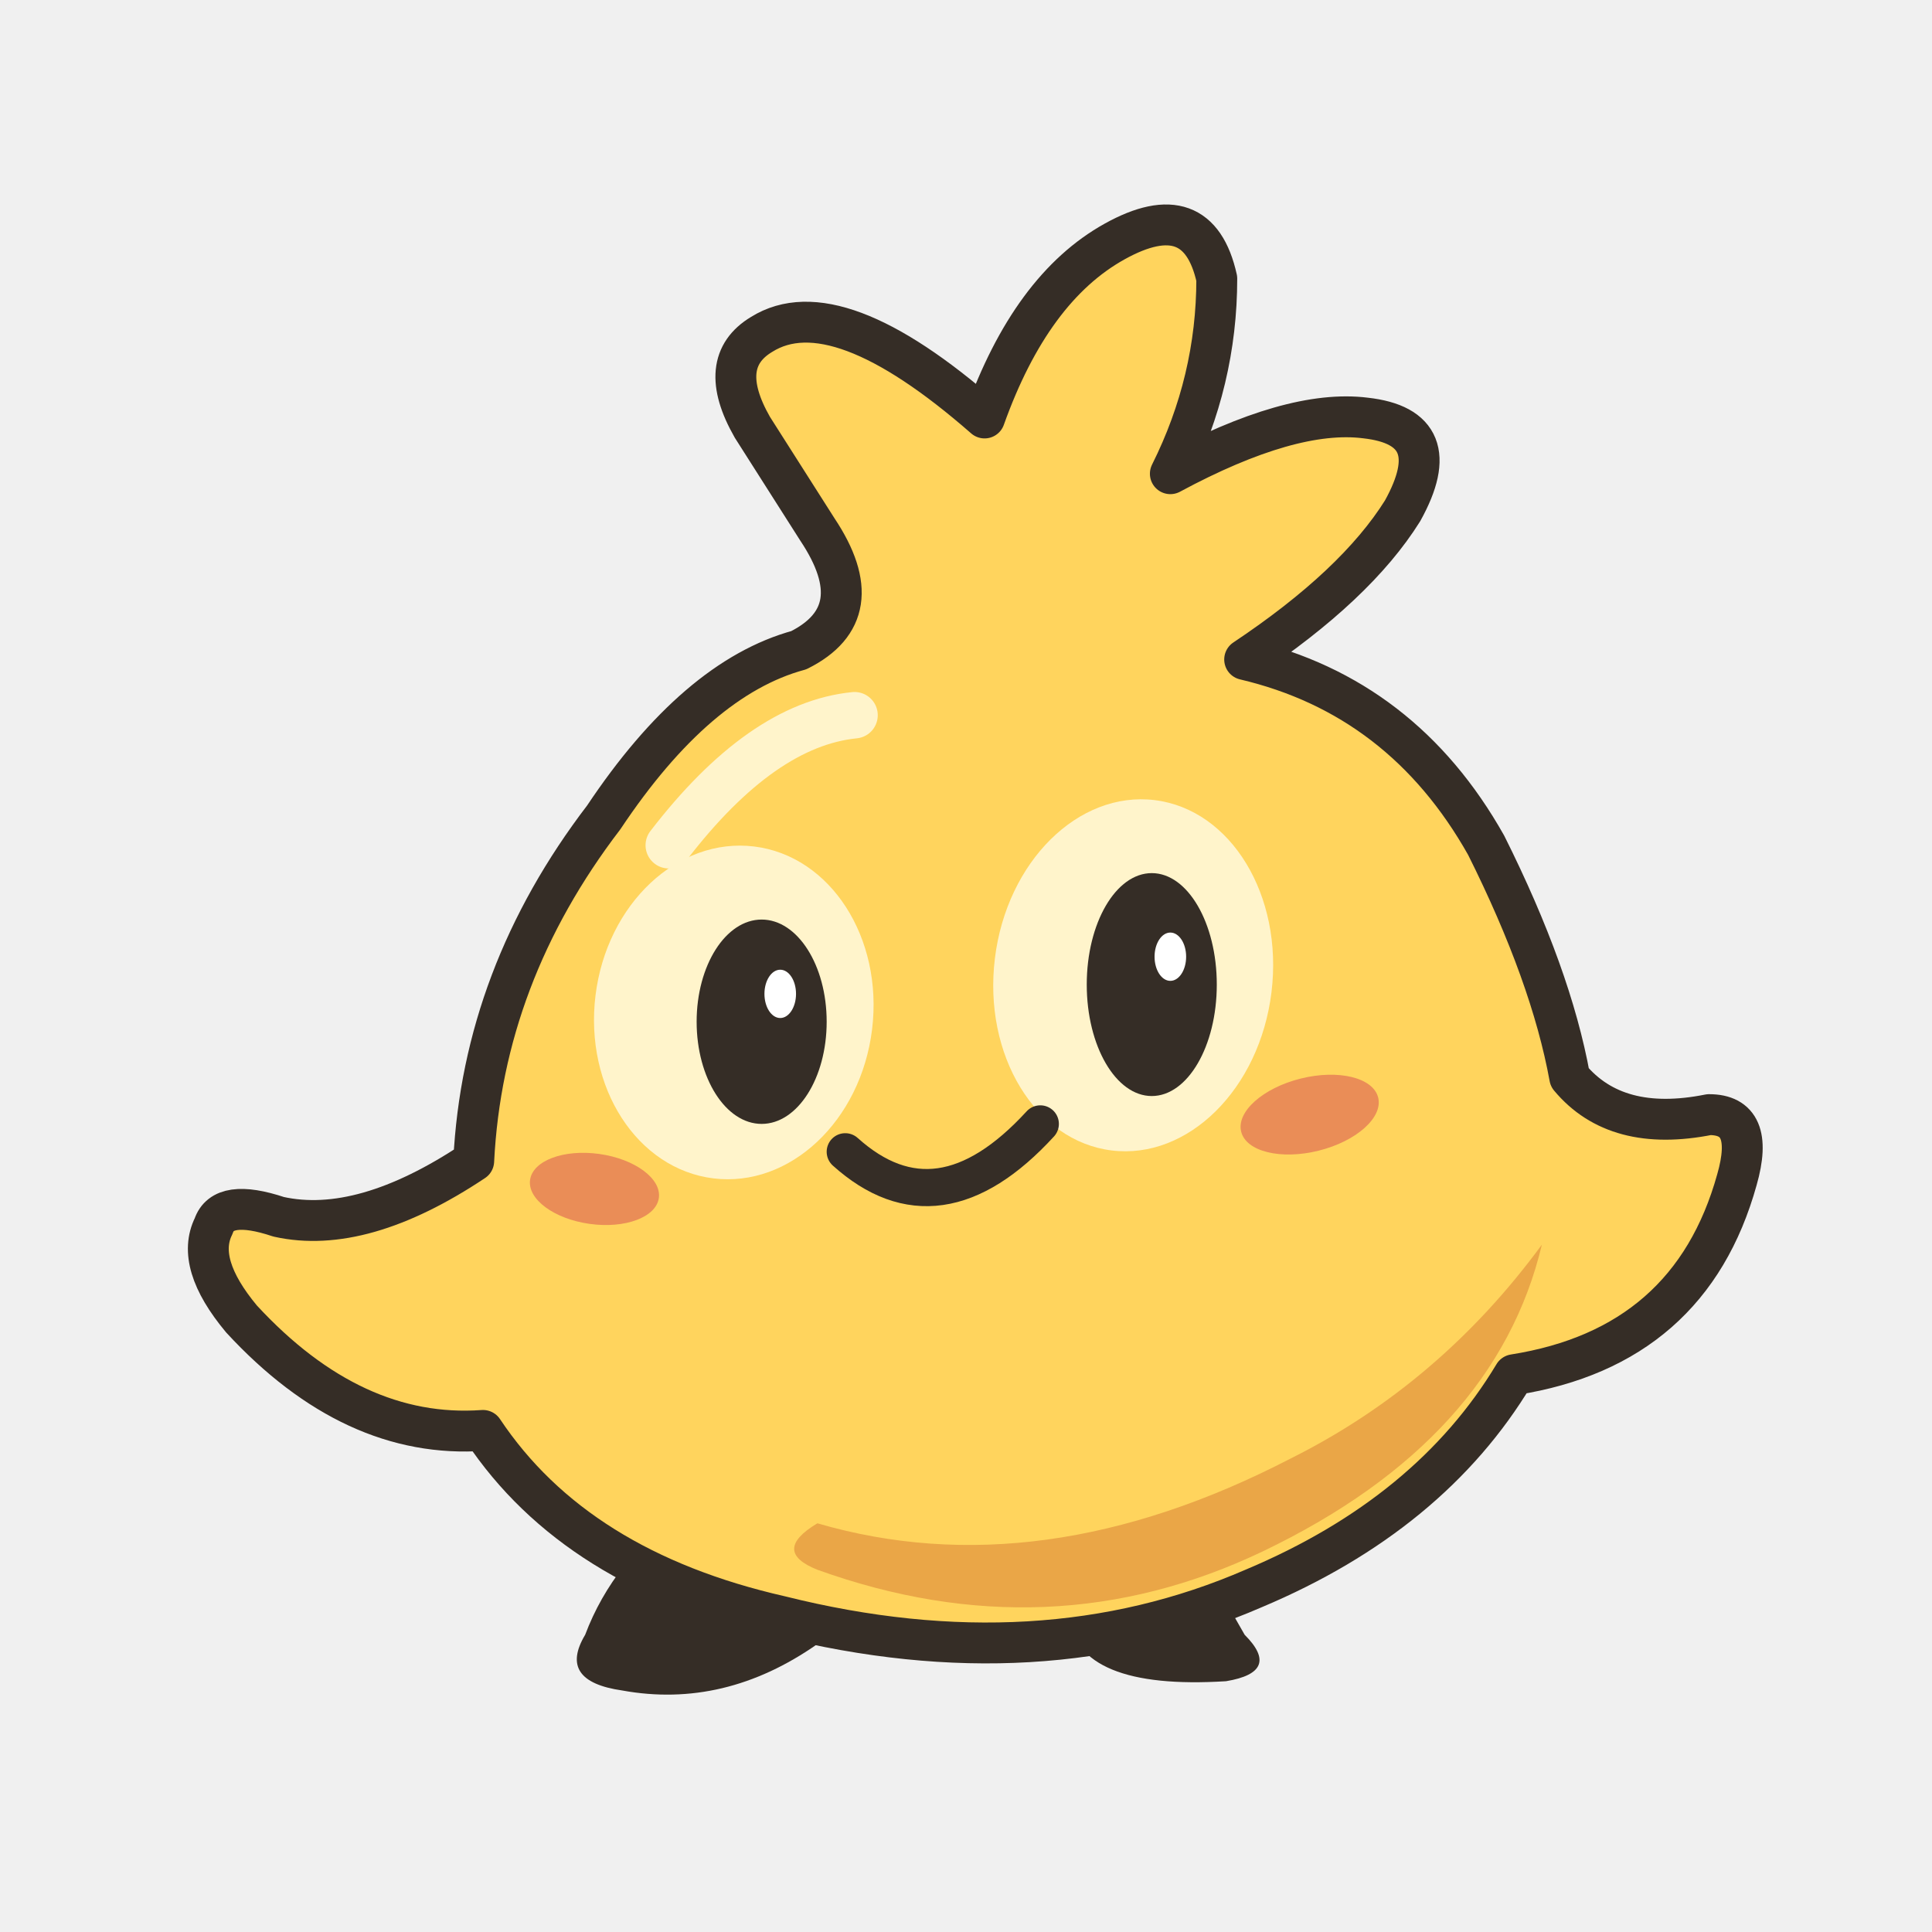
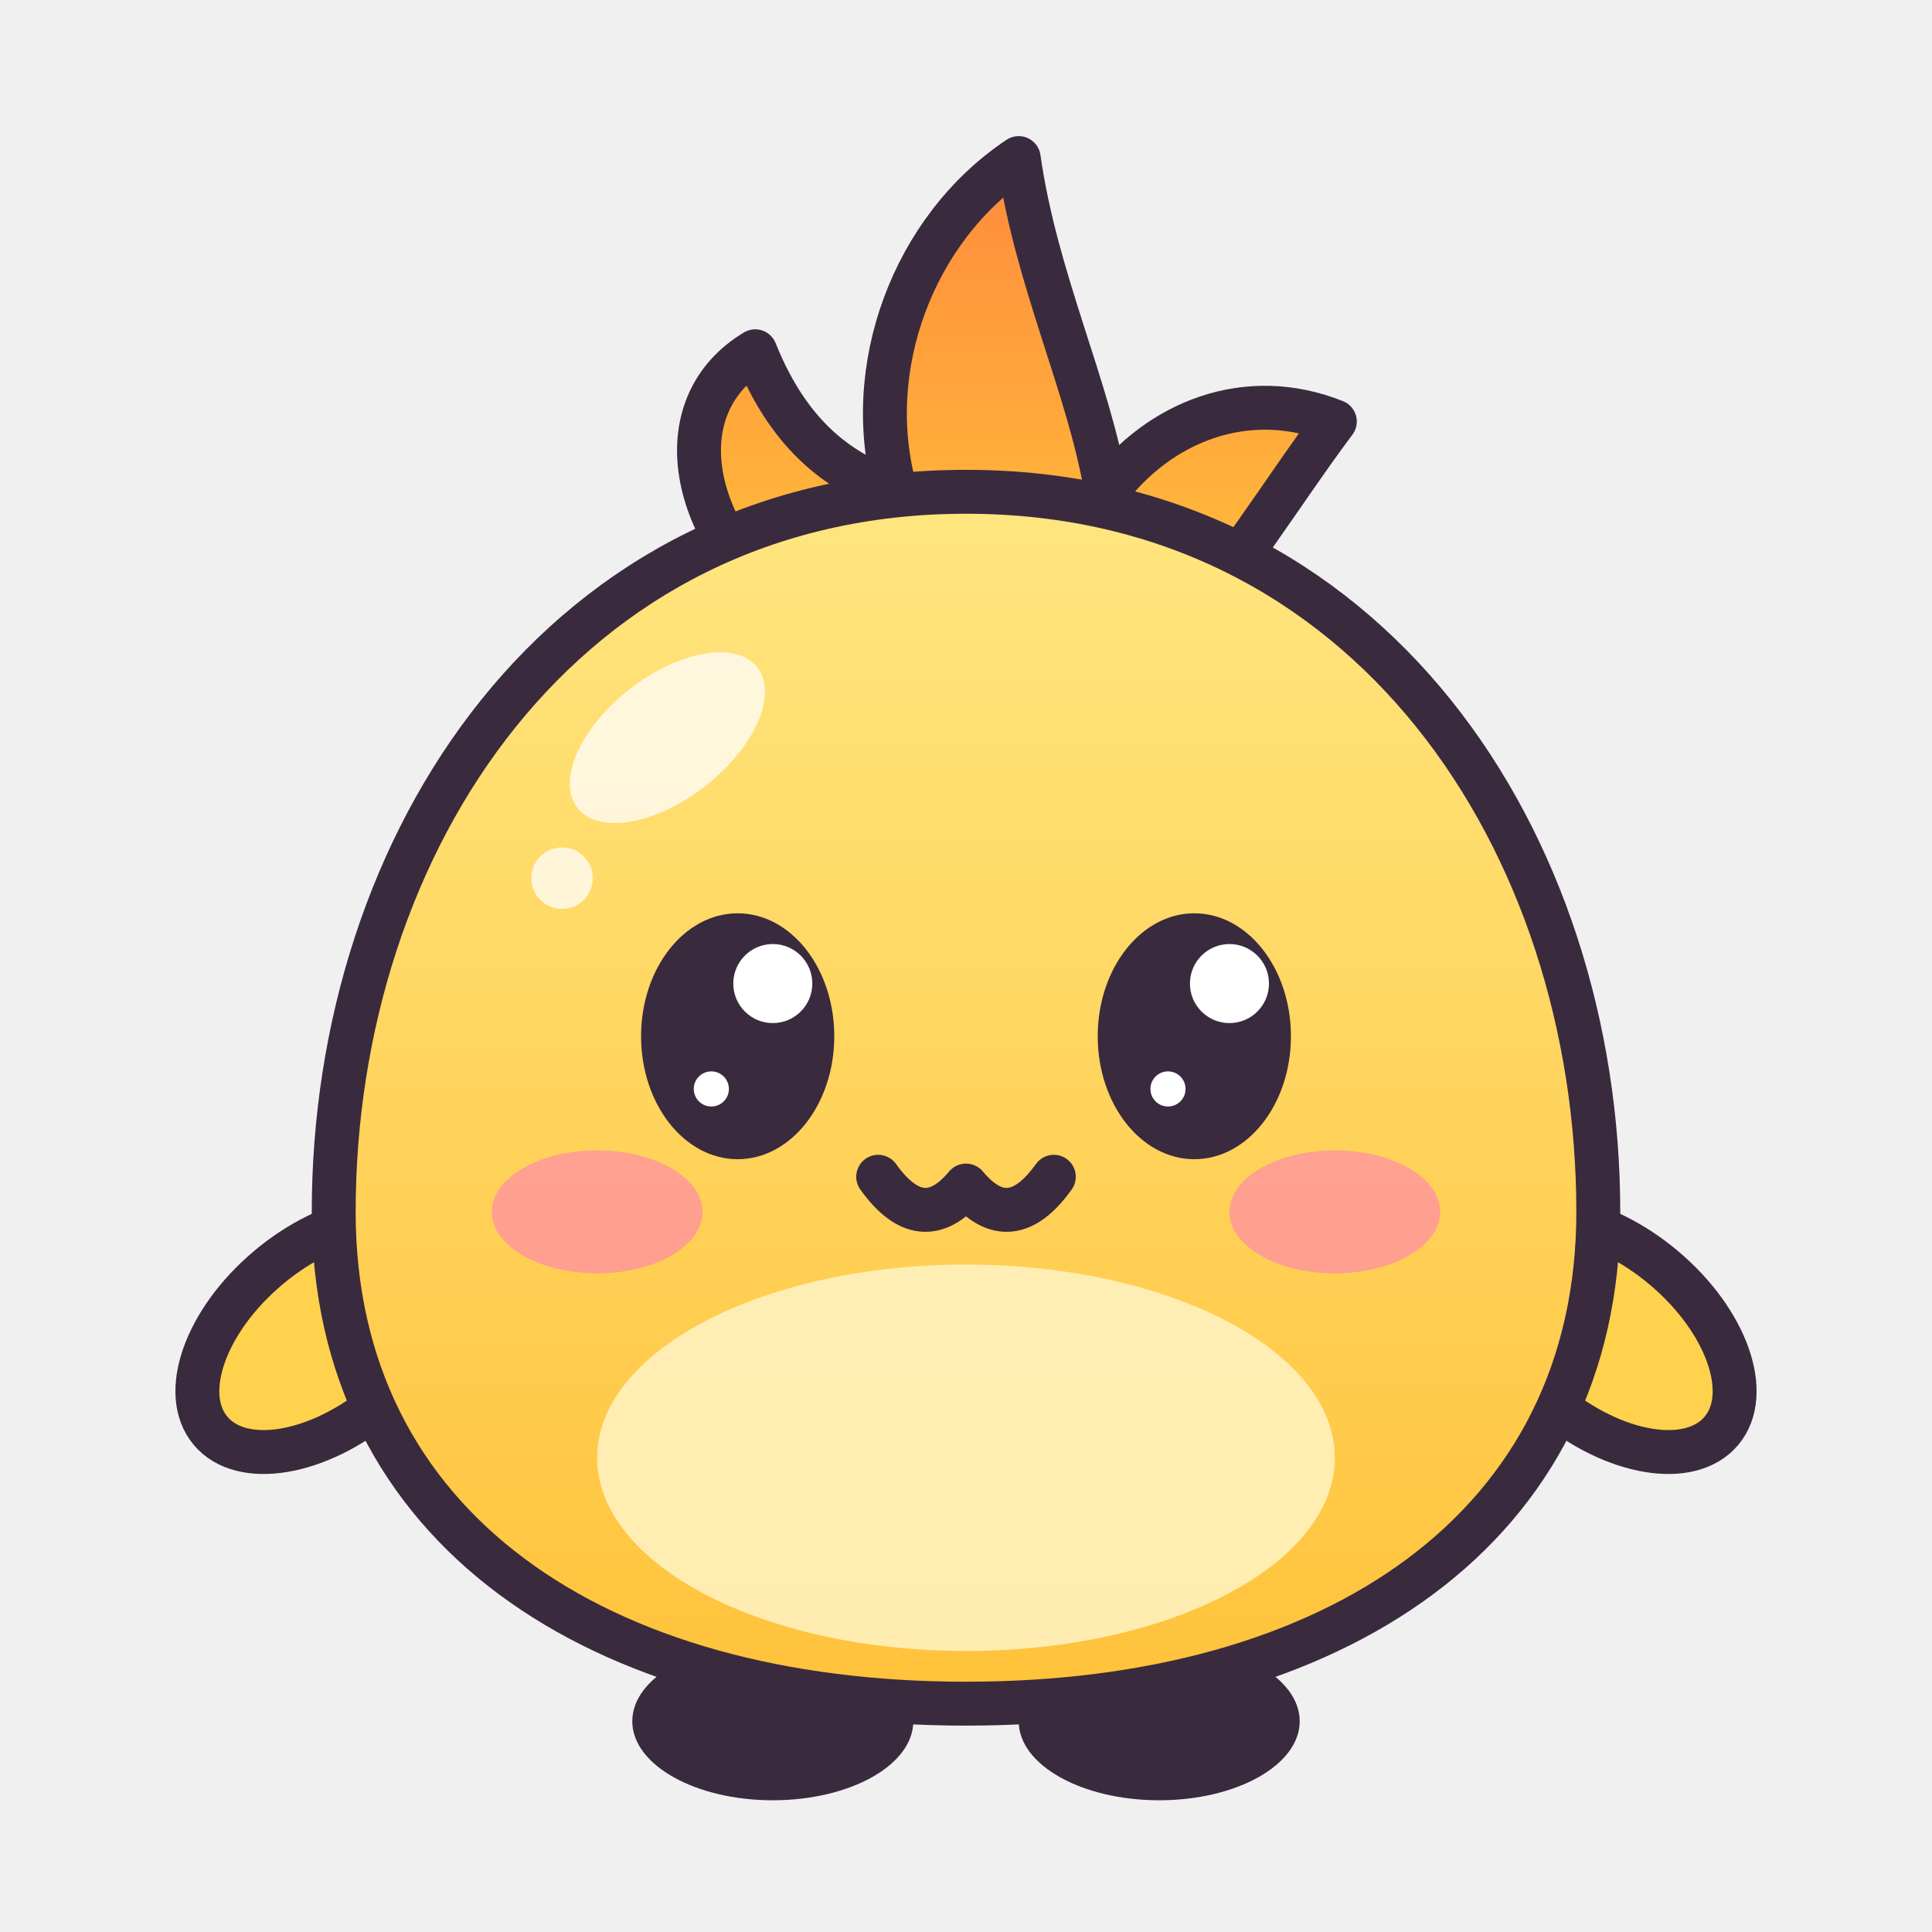
- <svg xmlns="http://www.w3.org/2000/svg" viewBox="0 -10 208 208">
-   <path d="M74 152 Q66 158 63 166 Q60 171 67 172 Q78 174 88 167 L93 152 Z" fill="#352D26" />
-   <path d="M115 152 L115 164 Q116 172 132 171 Q138 170 134 166 L126 152 Z" fill="#352D26" />
-   <path d="M51 115 Q52 95 65 78 Q75 63 86 60 Q94 56 88 47 L81 36 Q77 29 82 26 Q90 21 106 35 Q111 21 120 16 Q129 11 131 20 Q131 31 126 41 Q139 34 147 35 Q156 36 151 45 Q146 53 134 61 Q151 65 160 81 Q167 95 169 106 Q174 112 184 110 Q189 110 187 117 Q182 135 163 138 Q154 153 135 161 Q112 171 84 164 Q62 159 52 144 Q38 145 26 132 Q21 126 23 122 Q24 119 30 121 Q39 123 51 115 Z" fill="#FFD45D" stroke="#352D26" stroke-width="4.4" stroke-linejoin="round" stroke-linecap="round" />
-   <path d="M88 154 Q112 161 139 147 Q155 139 166 124 Q161 145 136 157 Q113 168 88 159 Q83 157 88 154 Z" fill="#EAA647" />
-   <path d="M72 81 Q82 68 92 67" fill="none" stroke="#FFF4CB" stroke-width="5" stroke-linejoin="round" stroke-linecap="round" />
-   <ellipse cx="79" cy="99" rx="15" ry="18" fill="#FFF4CB" transform="rotate(7 79 99)" />
-   <ellipse cx="122" cy="95" rx="15" ry="19" fill="#FFF4CB" transform="rotate(7 122 95)" />
-   <ellipse cx="82" cy="100" rx="7" ry="11" fill="#352D26" transform="" />
-   <ellipse cx="124" cy="96" rx="7" ry="12" fill="#352D26" transform="" />
-   <ellipse cx="84" cy="97" rx="1.7" ry="2.6" fill="white" transform="" />
-   <ellipse cx="126" cy="93" rx="1.7" ry="2.6" fill="white" transform="" />
-   <ellipse cx="64" cy="118" rx="7" ry="3.8" fill="#EA8D57" transform="rotate(8 64 118)" />
-   <ellipse cx="141" cy="110" rx="7.6" ry="4" fill="#EA8D57" transform="rotate(-14 141 110)" />
-   <path d="M91 114 Q101 123 112 111" fill="none" stroke="#352D26" stroke-width="4" stroke-linejoin="round" stroke-linecap="round" />
+ <svg xmlns="http://www.w3.org/2000/svg" viewBox="-10 -10 220 220">
+   <defs>
+     <linearGradient id="b" x1="0" y1="0" x2="0" y2="1">
+       <stop offset="0" stop-color="#FFE680" />
+       <stop offset="1" stop-color="#FFC23A" />
+     </linearGradient>
+     <linearGradient id="c" x1="0" y1="0" x2="0" y2="1">
+       <stop offset="0" stop-color="#FF8A3D" />
+       <stop offset="1" stop-color="#FFC23A" />
+     </linearGradient>
+   </defs>
+   <ellipse cx="78" cy="186" rx="16" ry="9" fill="#3A2A3E" />
+   <ellipse cx="122" cy="186" rx="16" ry="9" fill="#3A2A3E" />
+   <ellipse cx="27" cy="142" rx="10" ry="17" transform="rotate(50 27 142)" fill="#FFD24D" stroke="#3A2A3E" stroke-width="5" />
+   <ellipse cx="173" cy="142" rx="10" ry="17" transform="rotate(-50 173 142)" fill="#FFD24D" stroke="#3A2A3E" stroke-width="5" />
+   <path d="M80 60 C68 50 66 36 76 30 C80 40 86 44 92 46 C88 32 94 16 106 8 C108 22 114 34 116 46 C122 38 132 34 142 38 C136 46 130 56 124 62 Z" fill="url(#c)" stroke="#3A2A3E" stroke-width="5" stroke-linecap="round" stroke-linejoin="round" />
+   <path d="M100 46 C146 46 172 86 172 128 C172 164 142 184 100 184 C58 184 28 164 28 128 C28 86 54 46 100 46 Z" fill="url(#b)" stroke="#3A2A3E" stroke-width="5" />
+   <ellipse cx="100" cy="156" rx="42" ry="22" fill="#FFF3C4" opacity=".85" />
+   <ellipse cx="66" cy="74" rx="13" ry="7" transform="rotate(-38 66 74)" fill="#fff" opacity=".75" />
+   <circle cx="54" cy="90" r="3.5" fill="#fff" opacity=".75" />
+   <ellipse cx="58" cy="128" rx="12" ry="7" fill="#FF8FA3" opacity=".75" />
+   <ellipse cx="142" cy="128" rx="12" ry="7" fill="#FF8FA3" opacity=".75" />
+   <ellipse cx="74" cy="108" rx="11" ry="14" fill="#3A2A3E" />
+   <circle cx="78" cy="102" r="4.5" fill="#fff" />
+   <circle cx="71" cy="114" r="2" fill="#fff" />
+   <ellipse cx="126" cy="108" rx="11" ry="14" fill="#3A2A3E" />
+   <circle cx="130" cy="102" r="4.5" fill="#fff" />
+   <circle cx="123" cy="114" r="2" fill="#fff" />
+   <path d="M90 124 Q95 131 100 125 Q105 131 110 124" fill="none" stroke="#3A2A3E" stroke-width="5" stroke-linecap="round" stroke-linejoin="round" />
</svg>
